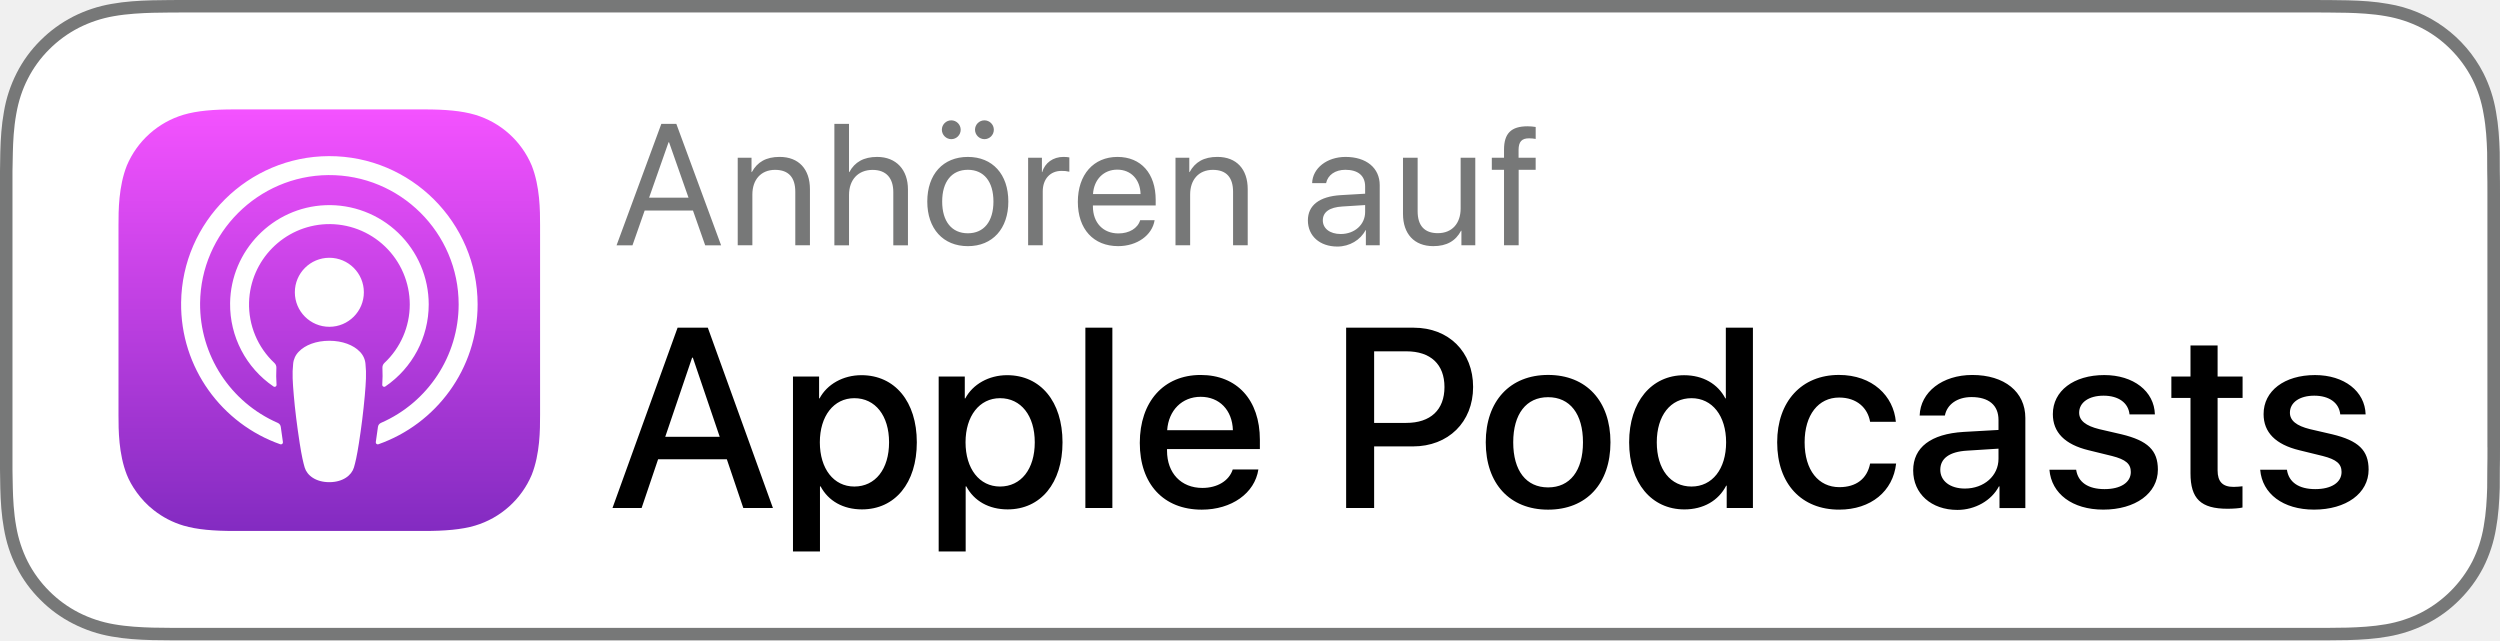
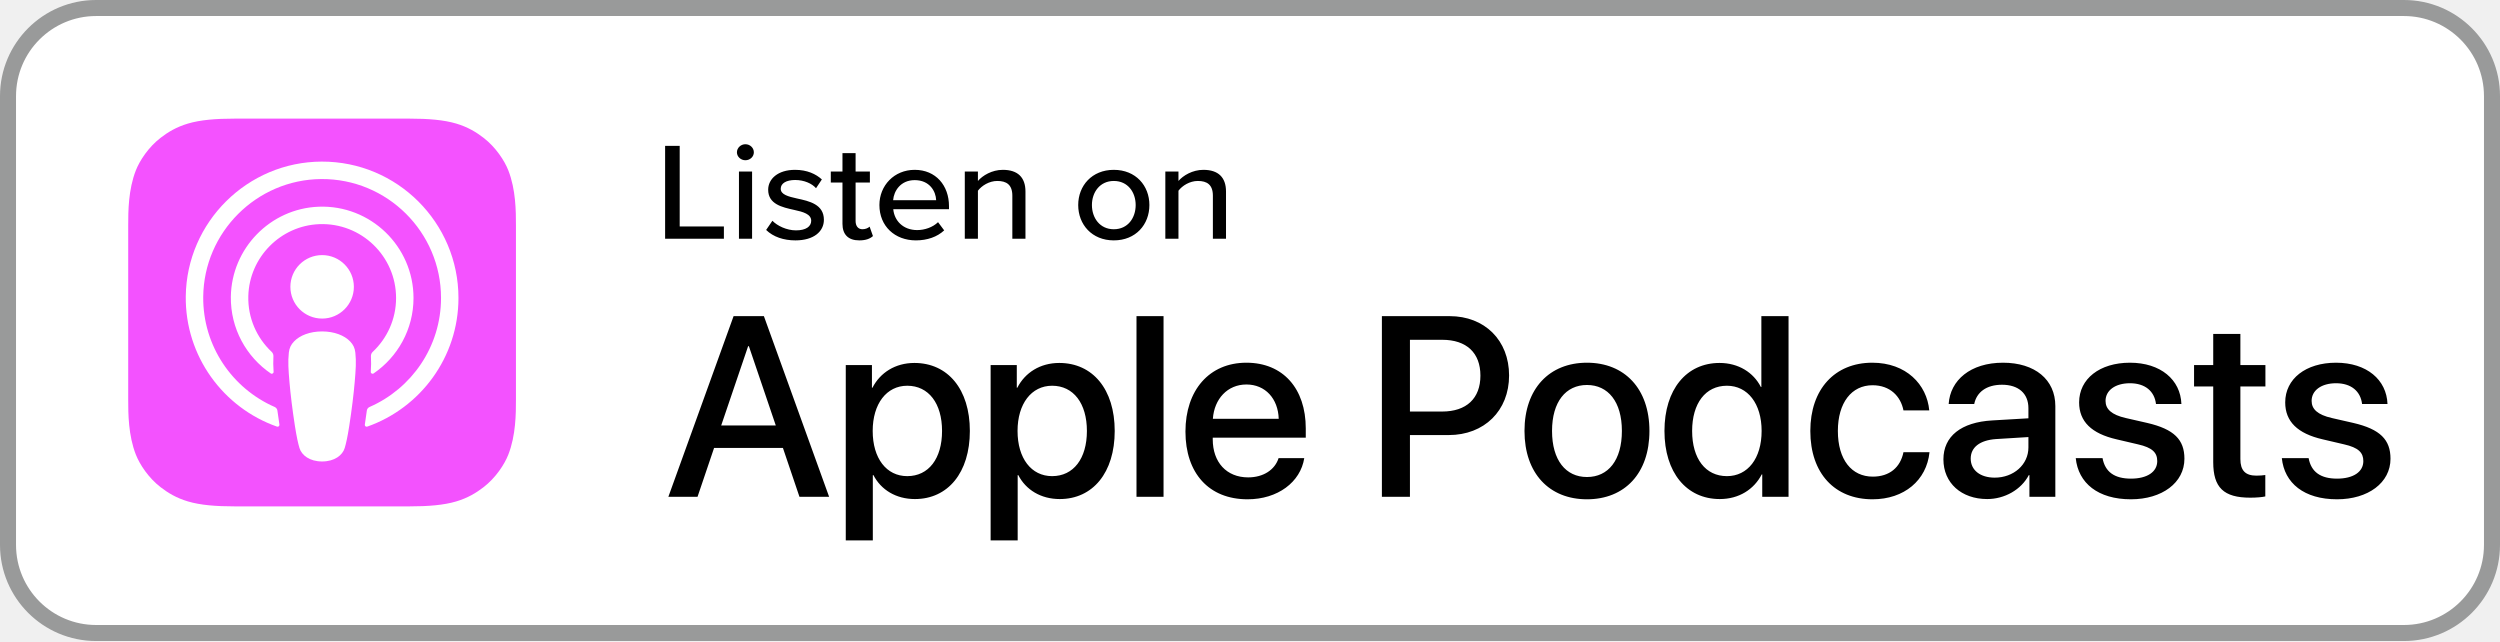
- <svg xmlns="http://www.w3.org/2000/svg" width="132.791" height="34.013" viewBox="0 0 132.791 34.013">
-   <path fill="#777878" d="M132.78 9.079c0-.33 0-.66-.004-.99-.023-.72-.066-1.441-.197-2.152a7.173 7.173 0 0 0-.667-2.047A6.937 6.937 0 0 0 126.85.206c-.705-.128-1.429-.171-2.148-.189-.329-.005-.664-.011-.992-.014C123.323 0 122.933 0 122.546 0H10.25c-.393 0-.783 0-1.176.002-.329.003-.656.009-.988.014-.716.019-1.44.062-2.154.19a7.191 7.191 0 0 0-2.044.675 6.889 6.889 0 0 0-1.74 1.267A6.686 6.686 0 0 0 .881 3.89a7.091 7.091 0 0 0-.672 2.047c-.13.711-.174 1.432-.193 2.152-.01.33-.011.66-.016.99v15.859c.005.333.006.658.016.99.018.721.063 1.441.193 2.152.125.722.338 1.396.672 2.047a6.659 6.659 0 0 0 1.266 1.736 6.677 6.677 0 0 0 1.741 1.266 7.14 7.14 0 0 0 2.044.68c.714.129 1.438.171 2.154.191.332.006.659.011.988.011.394.002.783.002 1.177.002h112.295c.387 0 .777 0 1.165-.002.328 0 .662-.005.991-.011.721-.021 1.443-.062 2.15-.191a7.225 7.225 0 0 0 2.051-.68 6.646 6.646 0 0 0 1.738-1.266 6.883 6.883 0 0 0 1.271-1.736 7.205 7.205 0 0 0 .667-2.047c.131-.711.174-1.432.198-2.152.004-.332.004-.657.004-.99.01-.391.01-.779.01-1.177V10.253c0-.393 0-.784-.011-1.174z" />
-   <path fill="#FFF" d="M132.125 23.761c0 .392 0 .774-.009 1.177 0 .328 0 .652-.006.971-.018.62-.057 1.35-.186 2.059a6.514 6.514 0 0 1-.604 1.855 6.322 6.322 0 0 1-2.722 2.719 6.596 6.596 0 0 1-1.865.615c-.709.125-1.434.161-2.045.18-.328.006-.656.012-.982.012-.387.002-.777.002-1.161.002H10.25c-.392 0-.781 0-1.177-.002-.325 0-.646-.004-.968-.012-.617-.018-1.343-.053-2.058-.18a6.56 6.56 0 0 1-1.858-.615 6.168 6.168 0 0 1-1.575-1.148 6.162 6.162 0 0 1-1.142-1.566 6.613 6.613 0 0 1-.611-1.865C.727 27.227.694 26.482.68 25.91a26.077 26.077 0 0 1-.013-.686l-.004-.285V9.088l.006-.298c.002-.226.005-.454.013-.685.014-.567.047-1.312.182-2.053.12-.685.319-1.292.611-1.862a6.059 6.059 0 0 1 1.144-1.572 6.24 6.24 0 0 1 1.572-1.145A6.578 6.578 0 0 1 6.047.859C6.776.73 7.528.697 8.097.679l.977-.014c.395-.003.784-.003 1.175-.003h112.295c.385 0 .775 0 1.158.003l.055.002.924.012c.576.017 1.328.051 2.051.18a6.616 6.616 0 0 1 1.865.614 6.125 6.125 0 0 1 1.571 1.145c.462.461.847.989 1.147 1.571.293.579.492 1.189.605 1.869.131.701.17 1.432.188 2.045.004.325.004.651.004.989.01.387.01.771.01 1.16v13.509h.003z" />
-   <g fill="#777878">
-     <path d="M36.808 11.183h-2.566l-.647 1.847h-.845l2.378-6.451h.796l2.378 6.451h-.845l-.649-1.847zm-2.33-.684h2.093l-1.033-2.942h-.027l-1.033 2.942zM39.185 8.379h.733v.76h.018c.291-.532.755-.805 1.475-.805 1.021 0 1.61.657 1.61 1.712v2.982h-.778v-2.843c0-.751-.349-1.163-1.073-1.163-.751 0-1.207.523-1.207 1.31v2.696h-.778V8.379zM44.318 6.578h.778V9.14h.018c.286-.532.765-.805 1.476-.805 1.02 0 1.637.688 1.637 1.726v2.969h-.778v-2.826c0-.738-.371-1.18-1.1-1.18-.773 0-1.252.527-1.252 1.333v2.673h-.778V6.578zM49.254 10.705c0-1.449.84-2.37 2.155-2.37 1.311 0 2.15.921 2.15 2.37 0 1.444-.84 2.37-2.15 2.37-1.314-.001-2.155-.927-2.155-2.37zm.774-3.814a.5.5 0 1 1 .5.501.506.506 0 0 1-.5-.501zm2.74 3.814c0-1.06-.505-1.686-1.359-1.686-.857 0-1.364.63-1.364 1.686 0 1.06.51 1.686 1.364 1.686.854 0 1.359-.627 1.359-1.686zm-.979-3.814a.5.5 0 1 1 .501.501.506.506 0 0 1-.501-.501zM54.61 8.379h.733v.76h.018c.139-.492.581-.805 1.126-.805.134 0 .246.013.313.027v.76a1.593 1.593 0 0 0-.416-.044c-.604 0-.997.434-.997 1.091v2.861h-.777v-4.65zM61.329 11.697c-.129.805-.939 1.377-1.936 1.377-1.314 0-2.142-.908-2.142-2.352s.832-2.387 2.105-2.387c1.248 0 2.03.876 2.03 2.285v.295h-3.335v.045c0 .872.541 1.439 1.358 1.439.572 0 1.024-.273 1.153-.702h.767zm-3.273-1.39h2.526c-.018-.778-.514-1.296-1.238-1.296-.72-.001-1.239.522-1.288 1.296zM62.438 8.379h.733v.76h.018c.291-.532.755-.805 1.475-.805 1.02 0 1.61.657 1.61 1.712v2.982h-.778v-2.843c0-.751-.349-1.163-1.073-1.163-.751 0-1.207.523-1.207 1.31v2.696h-.778V8.379zM69.47 11.706c0-.8.613-1.274 1.748-1.341l1.293-.076v-.385c0-.572-.377-.885-1.052-.885-.532 0-.931.272-1.021.707h-.742c.023-.792.787-1.391 1.775-1.391 1.104 0 1.815.585 1.815 1.502v3.192h-.736v-.8h-.02c-.264.514-.844.867-1.492.867-.941 0-1.568-.567-1.568-1.39zm3.041-.443v-.371l-1.203.076c-.689.04-1.045.295-1.045.738 0 .425.371.724.951.724.746 0 1.297-.505 1.297-1.167zM78.362 13.029h-.737v-.773h-.019c-.285.541-.76.818-1.475.818-1.016 0-1.609-.657-1.609-1.712V8.379h.778v2.844c0 .755.354 1.162 1.073 1.162.755 0 1.211-.519 1.211-1.31V8.379h.778v4.65zM79.888 9.019h-.648v-.64h.648v-.428c0-.863.377-1.243 1.252-1.243.152 0 .282.014.43.036v.635a2.156 2.156 0 0 0-.354-.032c-.385 0-.55.179-.555.608v.424h.908v.64h-.903v4.01h-.778v-4.01z" />
+ <svg xmlns="http://www.w3.org/2000/svg" width="156" height="40" viewBox="0 0 156 40" fill="none">
+   <g clip-path="url(#clip0_2640_330)">
+     <rect x="0.5" y="0.5" width="155" height="39" rx="5.5" fill="white" stroke="#999A9A" />
+     <path fill-rule="evenodd" clip-rule="evenodd" d="M31.717 28.373C31.482 28.971 30.939 29.812 30.169 30.404C29.725 30.747 29.194 31.074 28.466 31.29C27.689 31.52 26.732 31.598 25.542 31.598H14.654C13.463 31.598 12.506 31.52 11.73 31.29C11.001 31.074 10.471 30.747 10.026 30.404C9.257 29.812 8.714 28.971 8.479 28.373C8.005 27.17 8 25.804 8 24.944V14.056C8 13.196 8.005 11.83 8.479 10.627C8.714 10.029 9.257 9.188 10.026 8.596C10.47 8.253 11.001 7.926 11.73 7.71C12.506 7.48 13.463 7.402 14.654 7.402H25.542C26.732 7.402 27.689 7.48 28.466 7.71C29.195 7.926 29.725 8.253 30.169 8.596C30.939 9.188 31.482 10.029 31.717 10.627C32.191 11.83 32.195 13.196 32.195 14.056V24.944C32.195 25.804 32.191 27.169 31.717 28.373Z" fill="url(#paint0_linear_2640_330)" />
+     <path d="M21.852 21.309C21.488 20.926 20.852 20.681 20.099 20.681C19.346 20.681 18.707 20.926 18.345 21.309C18.155 21.509 18.055 21.714 18.023 22.006C17.962 22.571 17.997 23.058 18.062 23.836C18.125 24.578 18.245 25.567 18.402 26.574C18.514 27.291 18.604 27.677 18.686 27.954C18.82 28.403 19.319 28.796 20.099 28.796C20.878 28.796 21.377 28.403 21.511 27.954C21.593 27.677 21.683 27.291 21.794 26.574C21.951 25.567 22.07 24.578 22.134 23.836C22.2 23.058 22.235 22.571 22.174 22.006C22.142 21.714 22.041 21.509 21.852 21.309ZM18.12 17.898C18.12 18.992 19.006 19.879 20.101 19.879C21.194 19.879 22.081 18.992 22.081 17.898C22.081 16.805 21.194 15.918 20.101 15.918C19.006 15.918 18.12 16.805 18.12 17.898ZM20.076 10.084C15.444 10.097 11.649 13.854 11.592 18.485C11.546 22.236 13.941 25.445 17.285 26.621C17.366 26.65 17.448 26.582 17.436 26.497C17.392 26.206 17.349 25.913 17.311 25.626C17.299 25.524 17.233 25.436 17.14 25.395C14.496 24.241 12.652 21.59 12.681 18.52C12.72 14.49 16.011 11.206 20.04 11.173C24.159 11.14 27.52 14.481 27.52 18.592C27.52 21.632 25.683 24.25 23.061 25.395C22.966 25.436 22.901 25.524 22.889 25.626C22.851 25.914 22.809 26.206 22.765 26.497C22.753 26.582 22.835 26.65 22.916 26.621C26.229 25.456 28.608 22.297 28.608 18.593C28.608 13.893 24.779 10.071 20.076 10.084ZM19.922 13.987C22.547 13.886 24.715 15.992 24.715 18.595C24.715 19.919 24.154 21.114 23.258 21.956C23.181 22.027 23.14 22.128 23.146 22.233C23.165 22.549 23.159 22.857 23.137 23.204C23.131 23.297 23.235 23.356 23.311 23.304C24.816 22.277 25.803 20.549 25.803 18.595C25.803 15.377 23.123 12.774 19.878 12.899C16.863 13.017 14.444 15.503 14.405 18.521C14.38 20.506 15.374 22.264 16.896 23.304C16.974 23.356 17.076 23.297 17.072 23.205C17.049 22.857 17.044 22.549 17.061 22.233C17.067 22.129 17.026 22.027 16.951 21.956C16.026 21.088 15.459 19.844 15.495 18.471C15.559 16.055 17.506 14.081 19.922 13.987Z" fill="white" />
+     <path d="M41.503 14.896V9.104H42.413V14.132H45.171V14.896H41.503ZM46.512 9.999C46.23 9.999 45.984 9.781 45.984 9.504C45.984 9.226 46.23 9 46.512 9C46.803 9 47.04 9.226 47.04 9.504C47.04 9.781 46.803 9.999 46.512 9.999ZM46.111 14.896V10.702H46.93V14.896H46.111ZM47.807 14.349L48.198 13.776C48.499 14.088 49.081 14.375 49.673 14.375C50.292 14.375 50.619 14.132 50.619 13.776C50.619 13.359 50.119 13.22 49.554 13.098C48.808 12.933 47.934 12.742 47.934 11.839C47.934 11.171 48.535 10.598 49.609 10.598C50.365 10.598 50.911 10.858 51.284 11.197L50.92 11.744C50.665 11.449 50.173 11.232 49.618 11.232C49.063 11.232 48.717 11.44 48.717 11.779C48.717 12.143 49.19 12.265 49.736 12.386C50.501 12.551 51.411 12.751 51.411 13.715C51.411 14.436 50.792 15 49.636 15C48.899 15 48.253 14.783 47.807 14.349ZM53.617 15C52.925 15 52.57 14.627 52.57 13.967V11.388H51.842V10.702H52.57V9.556H53.389V10.702H54.281V11.388H53.389V13.793C53.389 14.088 53.535 14.305 53.817 14.305C54.008 14.305 54.181 14.227 54.263 14.14L54.472 14.731C54.299 14.887 54.044 15 53.617 15ZM54.875 12.794C54.875 11.579 55.795 10.598 57.078 10.598C58.398 10.598 59.217 11.579 59.217 12.864V13.055H55.74C55.804 13.767 56.35 14.357 57.233 14.357C57.697 14.357 58.207 14.184 58.534 13.863L58.917 14.375C58.48 14.783 57.861 15 57.151 15C55.84 15 54.875 14.114 54.875 12.794ZM57.078 11.24C56.195 11.24 55.776 11.918 55.731 12.491H58.416C58.398 11.935 58.006 11.24 57.078 11.24ZM63.17 14.896V12.213C63.17 11.518 62.797 11.292 62.232 11.292C61.723 11.292 61.258 11.588 61.022 11.9V14.896H60.203V10.702H61.022V11.292C61.313 10.954 61.896 10.598 62.578 10.598C63.507 10.598 63.989 11.067 63.989 11.952V14.896H63.17ZM69.501 15C68.136 15 67.28 14.01 67.28 12.794C67.28 11.588 68.136 10.598 69.501 10.598C70.875 10.598 71.722 11.588 71.722 12.794C71.722 14.01 70.875 15 69.501 15ZM69.501 14.305C70.384 14.305 70.866 13.593 70.866 12.794C70.866 12.004 70.384 11.292 69.501 11.292C68.627 11.292 68.136 12.004 68.136 12.794C68.136 13.593 68.627 14.305 69.501 14.305ZM75.684 14.896V12.213C75.684 11.518 75.311 11.292 74.746 11.292C74.237 11.292 73.772 11.588 73.536 11.9V14.896H72.717V10.702H73.536V11.292C73.827 10.954 74.41 10.598 75.092 10.598C76.021 10.598 76.503 11.067 76.503 11.952V14.896H75.684Z" fill="black" />
+     <path d="M43.526 31L44.558 27.953H48.855L49.886 31H51.737L47.667 19.727H45.776L41.706 31H43.526ZM48.409 26.547H45.003L46.683 21.602H46.73L48.409 26.547ZM54.464 33.719V29.648H54.503C54.972 30.562 55.909 31.141 57.089 31.141C59.151 31.141 60.519 29.492 60.519 26.891C60.519 24.289 59.144 22.648 57.058 22.648C55.87 22.648 54.925 23.25 54.441 24.195H54.409V22.781H52.776V33.719H54.464ZM56.612 29.711C55.315 29.711 54.456 28.602 54.456 26.891C54.456 25.195 55.323 24.07 56.612 24.07C57.948 24.07 58.784 25.172 58.784 26.891C58.784 28.617 57.948 29.711 56.612 29.711ZM63.503 33.719V29.648H63.542C64.011 30.562 64.948 31.141 66.128 31.141C68.191 31.141 69.558 29.492 69.558 26.891C69.558 24.289 68.183 22.648 66.097 22.648C64.909 22.648 63.964 23.25 63.48 24.195H63.448V22.781H61.815V33.719H63.503ZM65.651 29.711C64.355 29.711 63.495 28.602 63.495 26.891C63.495 25.195 64.362 24.07 65.651 24.07C66.987 24.07 67.823 25.172 67.823 26.891C67.823 28.617 66.987 29.711 65.651 29.711ZM72.605 31V19.727H70.917V31H72.605ZM77.847 31.156C79.73 31.156 81.151 30.086 81.386 28.586H79.784C79.558 29.305 78.847 29.789 77.886 29.789C76.534 29.789 75.675 28.844 75.675 27.414V27.312H81.48V26.734C81.48 24.242 80.058 22.633 77.776 22.633C75.456 22.633 73.972 24.352 73.972 26.93C73.972 29.523 75.433 31.156 77.847 31.156ZM79.792 26.133H75.683C75.769 24.891 76.597 23.992 77.776 23.992C78.956 23.992 79.753 24.875 79.792 26.133ZM87.98 31V27.148H90.401C92.612 27.148 94.167 25.633 94.167 23.43C94.167 21.234 92.644 19.727 90.456 19.727H86.23V31H87.98ZM89.987 25.68H87.98V21.203H89.995C91.511 21.203 92.378 22.016 92.378 23.438C92.378 24.859 91.511 25.68 89.987 25.68ZM99.026 31.156C101.378 31.156 102.925 29.539 102.925 26.891C102.925 24.25 101.37 22.633 99.026 22.633C96.683 22.633 95.128 24.25 95.128 26.891C95.128 29.539 96.675 31.156 99.026 31.156ZM99.026 29.766C97.706 29.766 96.847 28.719 96.847 26.891C96.847 25.07 97.706 24.023 99.026 24.023C100.347 24.023 101.206 25.07 101.206 26.891C101.206 28.719 100.355 29.766 99.026 29.766ZM107.315 31.141C108.511 31.141 109.448 30.539 109.933 29.602H109.964V31H111.605V19.727H109.909V24.148H109.878C109.417 23.242 108.48 22.648 107.3 22.648C105.237 22.648 103.862 24.297 103.862 26.891C103.862 29.484 105.237 31.141 107.315 31.141ZM107.761 29.711C106.425 29.711 105.589 28.625 105.589 26.891C105.589 25.164 106.425 24.07 107.761 24.07C109.058 24.07 109.925 25.188 109.925 26.891C109.925 28.609 109.058 29.711 107.761 29.711ZM116.847 31.156C118.823 31.156 120.222 29.969 120.401 28.219H118.776C118.581 29.172 117.901 29.742 116.862 29.742C115.55 29.742 114.683 28.695 114.683 26.891C114.683 25.125 115.542 24.039 116.847 24.039C117.948 24.039 118.605 24.734 118.776 25.609H120.386C120.237 23.992 118.948 22.633 116.831 22.633C114.495 22.633 112.964 24.281 112.964 26.891C112.964 29.547 114.495 31.156 116.847 31.156ZM124.003 31.141C125.081 31.141 126.12 30.562 126.597 29.648H126.636V31H128.253V25.336C128.253 23.688 126.98 22.633 124.987 22.633C122.956 22.633 121.691 23.727 121.597 25.211H123.191C123.339 24.477 123.948 24.008 124.925 24.008C125.956 24.008 126.573 24.555 126.573 25.469V26.102L124.323 26.234C122.37 26.344 121.269 27.227 121.269 28.664C121.269 30.141 122.394 31.141 124.003 31.141ZM124.472 29.805C123.565 29.805 122.972 29.336 122.972 28.617C122.972 27.914 123.542 27.469 124.55 27.398L126.573 27.273V27.922C126.573 28.992 125.651 29.805 124.472 29.805ZM132.972 31.156C134.909 31.156 136.308 30.125 136.308 28.625C136.308 27.438 135.667 26.781 133.987 26.391L132.651 26.086C131.761 25.883 131.386 25.531 131.386 25.016C131.386 24.359 131.995 23.914 132.909 23.914C133.855 23.914 134.441 24.414 134.534 25.211H136.12C136.065 23.695 134.823 22.633 132.909 22.633C131.019 22.633 129.737 23.641 129.737 25.109C129.737 26.305 130.511 27.055 132.073 27.414L133.409 27.727C134.308 27.93 134.612 28.242 134.612 28.773C134.612 29.445 133.987 29.867 132.972 29.867C131.941 29.867 131.355 29.445 131.198 28.586H129.526C129.683 30.148 130.917 31.156 132.972 31.156ZM140.417 31.055C140.792 31.055 141.167 31.023 141.355 30.977V29.641C141.245 29.664 140.972 29.68 140.8 29.68C140.112 29.68 139.8 29.359 139.8 28.648V24.117H141.362V22.781H139.8V20.836H138.105V22.781H136.909V24.117H138.105V28.836C138.105 30.422 138.753 31.055 140.417 31.055ZM145.831 31.156C147.769 31.156 149.167 30.125 149.167 28.625C149.167 27.438 148.526 26.781 146.847 26.391L145.511 26.086C144.62 25.883 144.245 25.531 144.245 25.016C144.245 24.359 144.855 23.914 145.769 23.914C146.714 23.914 147.3 24.414 147.394 25.211H148.98C148.925 23.695 147.683 22.633 145.769 22.633C143.878 22.633 142.597 23.641 142.597 25.109C142.597 26.305 143.37 27.055 144.933 27.414L146.269 27.727C147.167 27.93 147.472 28.242 147.472 28.773C147.472 29.445 146.847 29.867 145.831 29.867C144.8 29.867 144.214 29.445 144.058 28.586H142.386C142.542 30.148 143.776 31.156 145.831 31.156Z" fill="black" />
  </g>
-   <path d="M38.607 24.395h-3.651l-.876 2.589h-1.547l3.458-9.578h1.606l3.458 9.578h-1.573l-.875-2.589zm-3.272-1.193h2.894l-1.427-4.203h-.04l-1.427 4.203zM48.698 23.493c0 2.17-1.162 3.564-2.914 3.564-.996 0-1.785-.445-2.197-1.223h-.033v3.459H42.12V20h1.387v1.162h.025c.398-.75 1.248-1.234 2.225-1.234 1.772.001 2.941 1.401 2.941 3.565zm-1.474 0c0-1.414-.73-2.343-1.845-2.343-1.095 0-1.832.949-1.832 2.343 0 1.407.737 2.35 1.832 2.35 1.115-.001 1.845-.923 1.845-2.35zM56.437 23.493c0 2.17-1.162 3.564-2.914 3.564-.996 0-1.785-.445-2.197-1.223h-.033v3.459h-1.434V20h1.387v1.162h.026c.398-.75 1.248-1.234 2.224-1.234 1.772.001 2.941 1.401 2.941 3.565zm-1.474 0c0-1.414-.73-2.343-1.845-2.343-1.095 0-1.832.949-1.832 2.343 0 1.407.737 2.35 1.832 2.35 1.115-.001 1.845-.923 1.845-2.35zM57.651 17.406h1.434v9.578h-1.434v-9.578zM66.841 24.934c-.192 1.268-1.427 2.137-3.007 2.137-2.031 0-3.292-1.361-3.292-3.544 0-2.19 1.268-3.61 3.232-3.61 1.932 0 3.146 1.326 3.146 3.444v.491h-4.932v.086c0 1.195.75 1.979 1.878 1.979.796 0 1.42-.379 1.613-.982h1.362zm-4.845-2.085h3.491c-.033-1.069-.717-1.772-1.712-1.772-.989 0-1.706.716-1.779 1.772zM75.093 17.406c1.857 0 3.153 1.281 3.153 3.146 0 1.873-1.321 3.16-3.198 3.16h-2.059v3.271h-1.487v-9.578l3.591.001zm-2.104 5.057h1.705c1.295 0 2.031-.696 2.031-1.904s-.736-1.898-2.023-1.898h-1.713v3.802zM78.918 23.493c0-2.197 1.294-3.578 3.312-3.578 2.024 0 3.312 1.381 3.312 3.578 0 2.204-1.281 3.578-3.312 3.578s-3.312-1.374-3.312-3.578zm5.164 0c0-1.507-.69-2.396-1.853-2.396s-1.852.896-1.852 2.396c0 1.514.689 2.396 1.852 2.396s1.853-.883 1.853-2.396zM86.534 23.493c0-2.156 1.189-3.563 2.921-3.563 1.002 0 1.792.464 2.19 1.233h.025v-3.757h1.439v9.578h-1.393v-1.188h-.026c-.412.797-1.207 1.262-2.223 1.262-1.743 0-2.933-1.408-2.933-3.565zm1.468 0c0 1.434.729 2.35 1.845 2.35 1.102 0 1.838-.928 1.838-2.35 0-1.406-.736-2.343-1.838-2.343-1.116 0-1.845.923-1.845 2.343zM99.333 22.404c-.126-.737-.704-1.288-1.646-1.288-1.102 0-1.832.924-1.832 2.377 0 1.486.738 2.383 1.846 2.383.891 0 1.475-.445 1.633-1.254h1.381c-.16 1.467-1.334 2.448-3.027 2.448-1.99 0-3.291-1.36-3.291-3.577 0-2.171 1.301-3.578 3.279-3.578 1.791 0 2.906 1.127 3.025 2.488l-1.368.001zM101.621 24.986c0-1.221.937-1.938 2.675-2.044l1.857-.105v-.531c0-.79-.523-1.215-1.434-1.215-.75 0-1.301.386-1.414.982h-1.34c.039-1.248 1.207-2.156 2.795-2.156 1.711 0 2.819.896 2.819 2.283v4.785h-1.373v-1.148h-.032c-.393.75-1.263 1.248-2.205 1.248-1.386-.001-2.348-.858-2.348-2.099zm4.532-.616v-.539l-1.672.106c-.93.054-1.42.412-1.42 1.017 0 .584.51.996 1.307.996 1.018 0 1.785-.678 1.785-1.58zM111.772 19.922c1.547 0 2.654.855 2.688 2.091h-1.347c-.061-.617-.584-.996-1.381-.996-.776 0-1.295.358-1.295.903 0 .418.346.697 1.068.875l1.176.272c1.406.338 1.938.856 1.938 1.878 0 1.262-1.195 2.124-2.9 2.124-1.646 0-2.754-.843-2.861-2.118h1.42c.101.67.639 1.029 1.508 1.029.855 0 1.395-.352 1.395-.909 0-.432-.266-.663-.996-.85l-1.248-.306c-1.26-.306-1.897-.949-1.897-1.918-.002-1.232 1.106-2.075 2.732-2.075zM117.791 18.349V20h1.327v1.136h-1.327v3.85c0 .599.267.876.851.876.146 0 .377-.02.471-.033v1.129c-.159.039-.479.065-.797.065-1.414 0-1.965-.53-1.965-1.885v-4.002h-1.016V20h1.016v-1.651h1.44zM122.966 19.922c1.545 0 2.652.855 2.688 2.091h-1.348c-.061-.617-.584-.996-1.381-.996-.775 0-1.293.358-1.293.903 0 .418.344.697 1.066.875l1.176.272c1.406.338 1.938.856 1.938 1.878 0 1.262-1.195 2.124-2.9 2.124-1.646 0-2.754-.843-2.859-2.118h1.42c.1.67.637 1.029 1.506 1.029.856 0 1.396-.352 1.396-.909 0-.432-.267-.663-.996-.85l-1.248-.306c-1.261-.306-1.897-.949-1.897-1.918-.005-1.232 1.104-2.075 2.732-2.075z" />
-   <g>
-     <linearGradient id="a" gradientUnits="userSpaceOnUse" x1="-3148.95" y1="4096.637" x2="-3148.95" y2="4074.245" gradientTransform="matrix(1 0 0 -1 3166.44 4102.448)">
-       <stop offset="0" stop-color="#f452ff" />
-       <stop offset="1" stop-color="#832bc1" />
+   <defs>
+     <linearGradient id="paint0_linear_2640_330" x1="1217.77" y1="7.402" x2="1217.77" y2="2426.92" gradientUnits="userSpaceOnUse">
+       <stop stop-color="#F452FF" />
+       <stop offset="1" stop-color="#832BC1" />
    </linearGradient>
-     <path fill="url(#a)" d="M28.244 25.22a4.742 4.742 0 0 1-3.009 2.698c-.719.213-1.604.285-2.706.285H12.452c-1.102 0-1.986-.072-2.706-.285a4.702 4.702 0 0 1-1.577-.818c-.712-.549-1.215-1.327-1.432-1.88-.438-1.114-.443-2.378-.443-3.175V11.969c0-.796.004-2.06.443-3.174a4.742 4.742 0 0 1 3.009-2.699c.719-.213 1.604-.285 2.706-.285h10.077c1.103 0 1.987.072 2.706.285a4.726 4.726 0 0 1 3.009 2.699c.438 1.114.443 2.378.443 3.174v10.076c0 .797-.004 2.061-.443 3.175z" />
-     <path fill="none" d="M28.244 25.22a4.742 4.742 0 0 1-3.009 2.698c-.719.213-1.604.285-2.706.285H12.452c-1.102 0-1.986-.072-2.706-.285a4.702 4.702 0 0 1-1.577-.818c-.712-.549-1.215-1.327-1.432-1.88-.438-1.114-.443-2.378-.443-3.175V11.969c0-.796.004-2.06.443-3.174a4.742 4.742 0 0 1 3.009-2.699c.719-.213 1.604-.285 2.706-.285h10.077c1.103 0 1.987.072 2.706.285a4.726 4.726 0 0 1 3.009 2.699c.438 1.114.443 2.378.443 3.174v10.076c0 .797-.004 2.061-.443 3.175z" />
-     <path fill="#FFF" d="M19.114 18.682c-.336-.354-.926-.582-1.623-.582s-1.287.227-1.623.582a1.033 1.033 0 0 0-.297.645c-.057.523-.025.975.036 1.694.058.687.169 1.601.314 2.534.103.662.187 1.021.263 1.277.123.416.585.779 1.307.779s1.184-.363 1.308-.779c.076-.256.16-.613.263-1.277a38.54 38.54 0 0 0 .314-2.534c.061-.72.093-1.171.037-1.694a1.035 1.035 0 0 0-.299-.645zm-3.453-3.157a1.833 1.833 0 1 0 3.666 0 1.833 1.833 0 0 0-3.666 0zm1.81-7.232c-4.286.012-7.798 3.489-7.851 7.775-.043 3.472 2.173 6.442 5.268 7.53a.106.106 0 0 0 .14-.115c-.041-.27-.079-.54-.114-.807a.268.268 0 0 0-.159-.213 6.878 6.878 0 0 1-4.127-6.363c.036-3.729 3.081-6.769 6.81-6.8 3.812-.031 6.924 3.062 6.924 6.867a6.877 6.877 0 0 1-4.128 6.296.268.268 0 0 0-.159.213 40.01 40.01 0 0 1-.114.806.105.105 0 0 0 .14.115c3.065-1.078 5.268-4.002 5.268-7.431-.001-4.348-3.546-7.886-7.898-7.873zm-.143 3.613a4.272 4.272 0 0 1 4.437 4.264 4.259 4.259 0 0 1-1.349 3.111.33.33 0 0 0-.103.257c.016.293.01.578-.009.898a.104.104 0 0 0 .162.092 5.274 5.274 0 0 0 2.306-4.358 5.28 5.28 0 0 0-5.484-5.271c-2.791.108-5.031 2.409-5.066 5.203a5.272 5.272 0 0 0 2.306 4.427.103.103 0 0 0 .161-.092 7.34 7.34 0 0 1-.009-.899.326.326 0 0 0-.104-.257 4.255 4.255 0 0 1-1.347-3.225 4.282 4.282 0 0 1 4.099-4.15z" />
-   </g>
+     <clipPath id="clip0_2640_330">
+       <rect width="156" height="40" fill="white" />
+     </clipPath>
+   </defs>
</svg>
